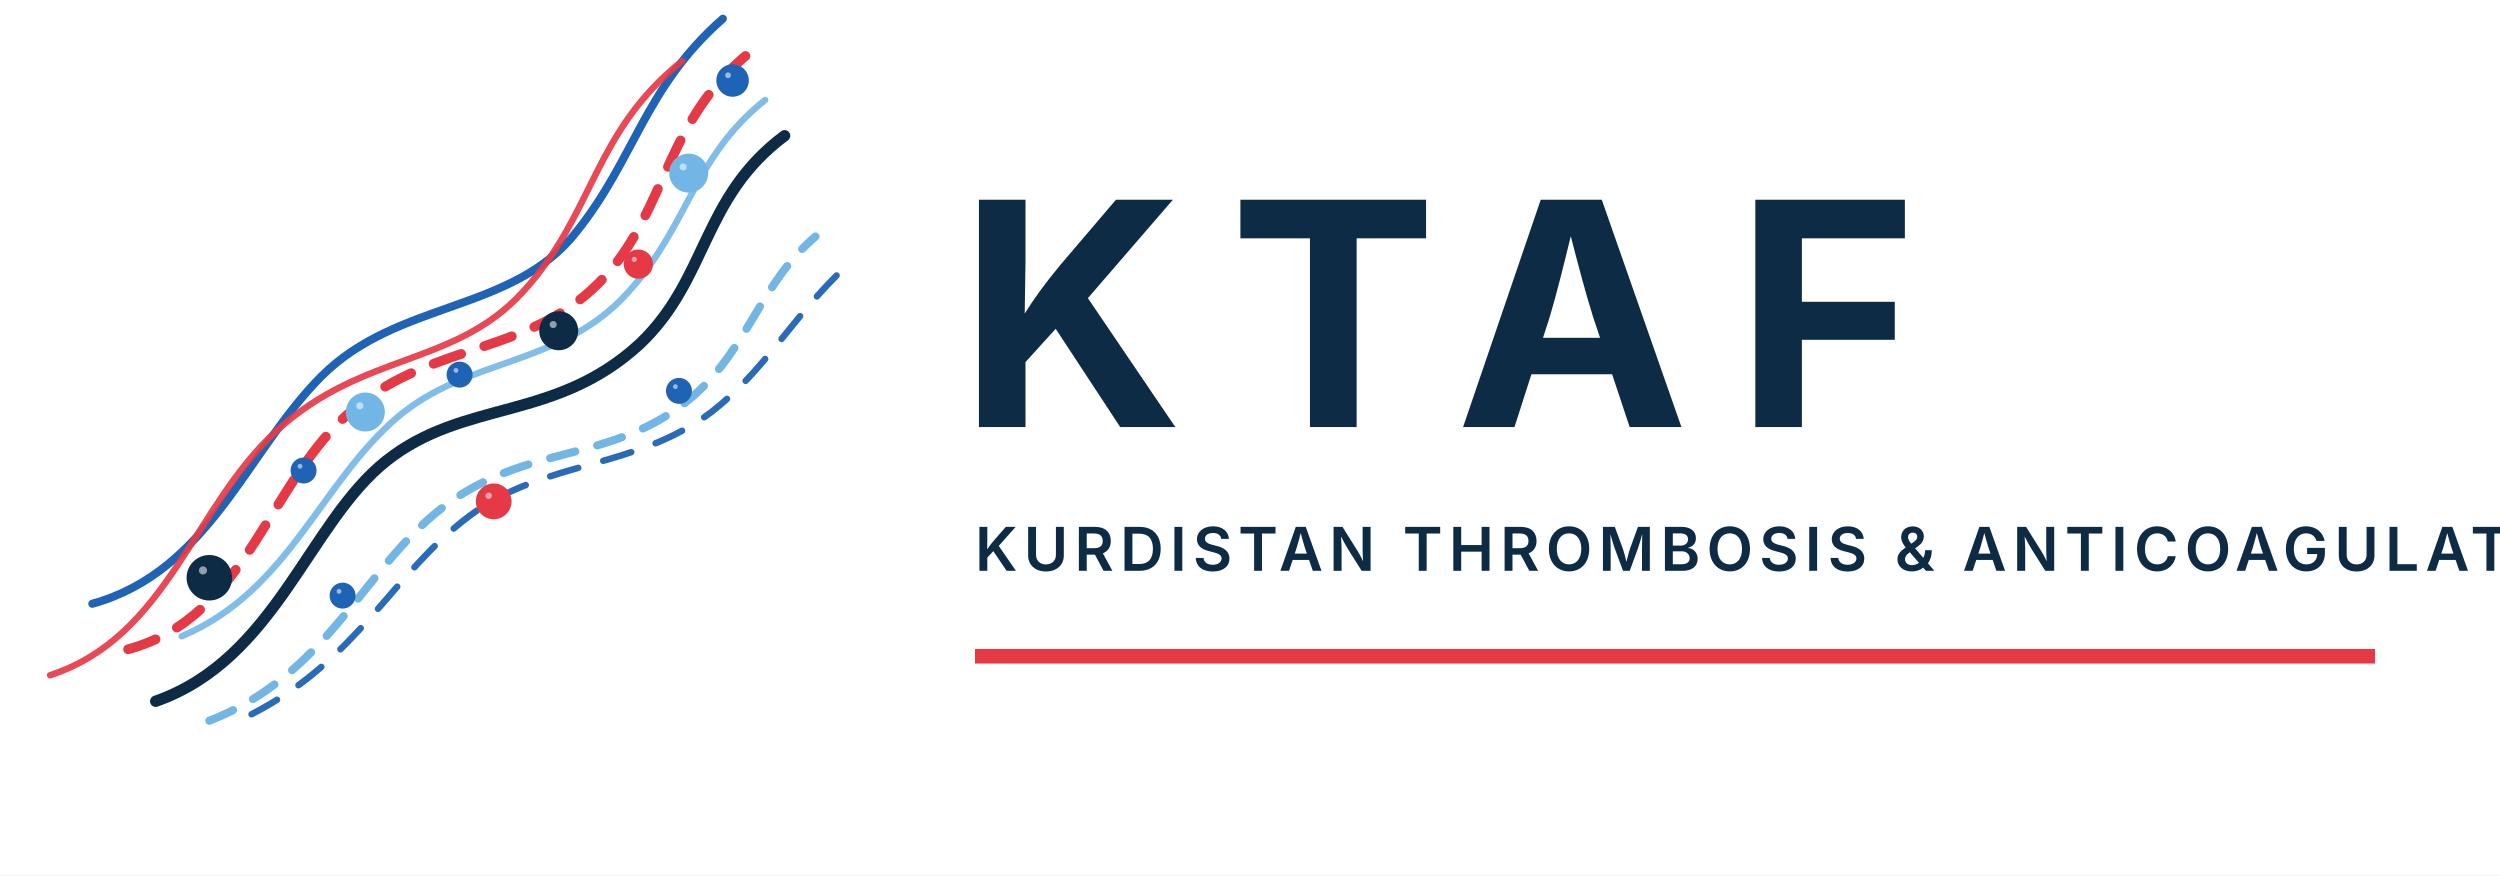
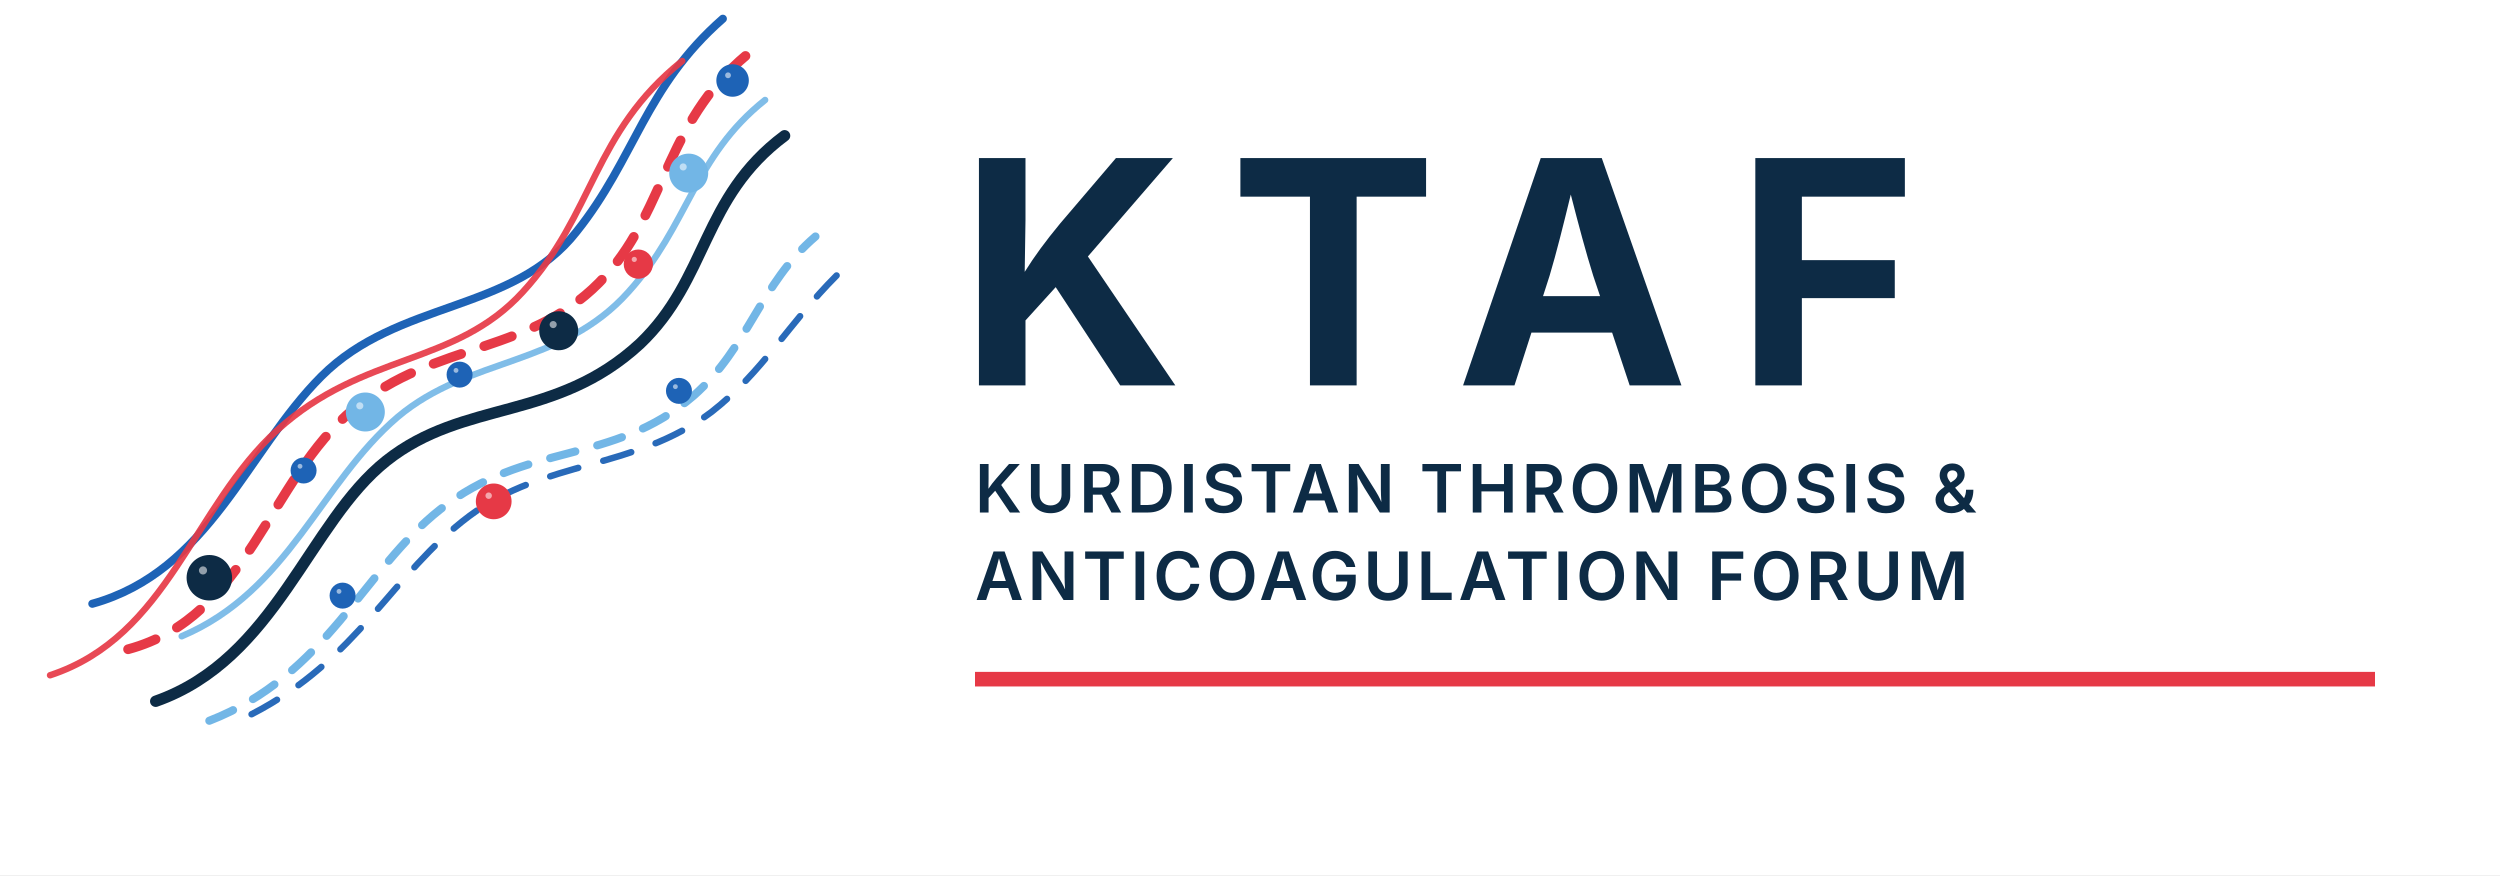
- <svg xmlns="http://www.w3.org/2000/svg" viewBox="0 0 1200 420" role="img" aria-label="KTAF compact logo">
+ <svg xmlns="http://www.w3.org/2000/svg" viewBox="0 0 1200 420" role="img" aria-label="Kurdistan Thrombosis and Anticoagulation Forum — KTAF">
  <rect width="1200" height="420" fill="#FFFFFF" />
  <g transform="translate(10 -30) scale(0.78)">
    <path d="M66 438 C140 418 152 334 205 290 C255 248 316 257 360 208 C398 166 397 110 452 68" fill="none" stroke="#E63946" stroke-width="6" stroke-linecap="round" stroke-dasharray="18 15" opacity="1" />
    <path d="M44 410 C116 390 139 316 185 270 C232 223 303 231 342 181 C378 136 384 92 432 50" fill="none" stroke="#1E63B6" stroke-width="5" stroke-linecap="round" opacity="1" />
    <path d="M83 470 C157 444 177 360 225 322 C273 284 329 298 381 250 C423 210 419 160 470 122" fill="none" stroke="#0D2B45" stroke-width="7" stroke-linecap="round" opacity="1" />
    <path d="M116 482 C188 454 211 389 258 352 C311 310 364 325 414 282 C448 252 455 213 489 184" fill="none" stroke="#72B6E6" stroke-width="5" stroke-linecap="round" stroke-dasharray="16 14" opacity="1" />
    <path d="M18 454 C91 430 106 350 158 303 C211 255 267 264 309 218 C353 170 352 120 407 76" fill="none" stroke="#E63946" stroke-width="4" stroke-linecap="round" opacity="0.92" />
    <path d="M99 430 C165 402 184 336 232 295 C276 258 333 264 374 218 C411 177 414 135 458 100" fill="none" stroke="#72B6E6" stroke-width="4" stroke-linecap="round" opacity="0.9" />
    <path d="M142 478 C208 444 228 392 276 356 C323 321 377 328 425 292 C457 267 472 238 502 208" fill="none" stroke="#1E63B6" stroke-width="4" stroke-linecap="round" stroke-dasharray="18 16" opacity="0.95" />
    <circle cx="116" cy="394" r="14" fill="#0D2B45" />
    <circle cx="112.1" cy="389.5" r="2.5" fill="#FFFFFF" opacity="0.55" />
    <circle cx="174" cy="328" r="8" fill="#1E63B6" />
    <circle cx="171.8" cy="325.4" r="1.5" fill="#FFFFFF" opacity="0.55" />
    <circle cx="212" cy="292" r="12" fill="#72B6E6" />
    <circle cx="208.6" cy="288.2" r="2.2" fill="#FFFFFF" opacity="0.55" />
    <circle cx="270" cy="269" r="8" fill="#1E63B6" />
    <circle cx="267.8" cy="266.4" r="1.5" fill="#FFFFFF" opacity="0.55" />
    <circle cx="331" cy="242" r="12" fill="#0D2B45" />
    <circle cx="327.6" cy="238.2" r="2.2" fill="#FFFFFF" opacity="0.55" />
    <circle cx="380" cy="201" r="9" fill="#E63946" />
    <circle cx="377.5" cy="198.1" r="1.6" fill="#FFFFFF" opacity="0.55" />
    <circle cx="411" cy="145" r="12" fill="#72B6E6" />
    <circle cx="407.6" cy="141.2" r="2.2" fill="#FFFFFF" opacity="0.55" />
    <circle cx="438" cy="88" r="10" fill="#1E63B6" />
    <circle cx="435.2" cy="84.8" r="1.8" fill="#FFFFFF" opacity="0.55" />
    <circle cx="198" cy="405" r="8" fill="#1E63B6" />
    <circle cx="195.8" cy="402.4" r="1.5" fill="#FFFFFF" opacity="0.55" />
    <circle cx="291" cy="347" r="11" fill="#E63946" />
    <circle cx="287.9" cy="343.5" r="2.0" fill="#FFFFFF" opacity="0.55" />
    <circle cx="405" cy="279" r="8" fill="#1E63B6" />
    <circle cx="402.8" cy="276.4" r="1.5" fill="#FFFFFF" opacity="0.55" />
  </g>
  <g font-family="Montserrat, Inter, Arial, sans-serif">
-     <text x="460" y="205" fill="#0D2B45" font-size="150" font-weight="700" letter-spacing="22">KTAF</text>
-     <text x="468" y="274" fill="#0D2B45" font-size="29" font-weight="600" letter-spacing="3">KURDISTAN THROMBOSIS &amp; ANTICOAGULATION FORUM</text>
-     <line x1="468" y1="315" x2="1140" y2="315" stroke="#E63946" stroke-width="7" />
+     <text x="460" y="185" fill="#0D2B45" font-size="150" font-weight="700" letter-spacing="22">KTAF</text>
+     <text x="468" y="246" fill="#0D2B45" font-size="32" font-weight="600" letter-spacing="2">KURDISTAN THROMBOSIS &amp;</text>
+     <text x="468" y="288" fill="#0D2B45" font-size="32" font-weight="600" letter-spacing="2">ANTICOAGULATION FORUM</text>
+     <line x1="468" y1="326" x2="1140" y2="326" stroke="#E63946" stroke-width="7" />
  </g>
</svg>
